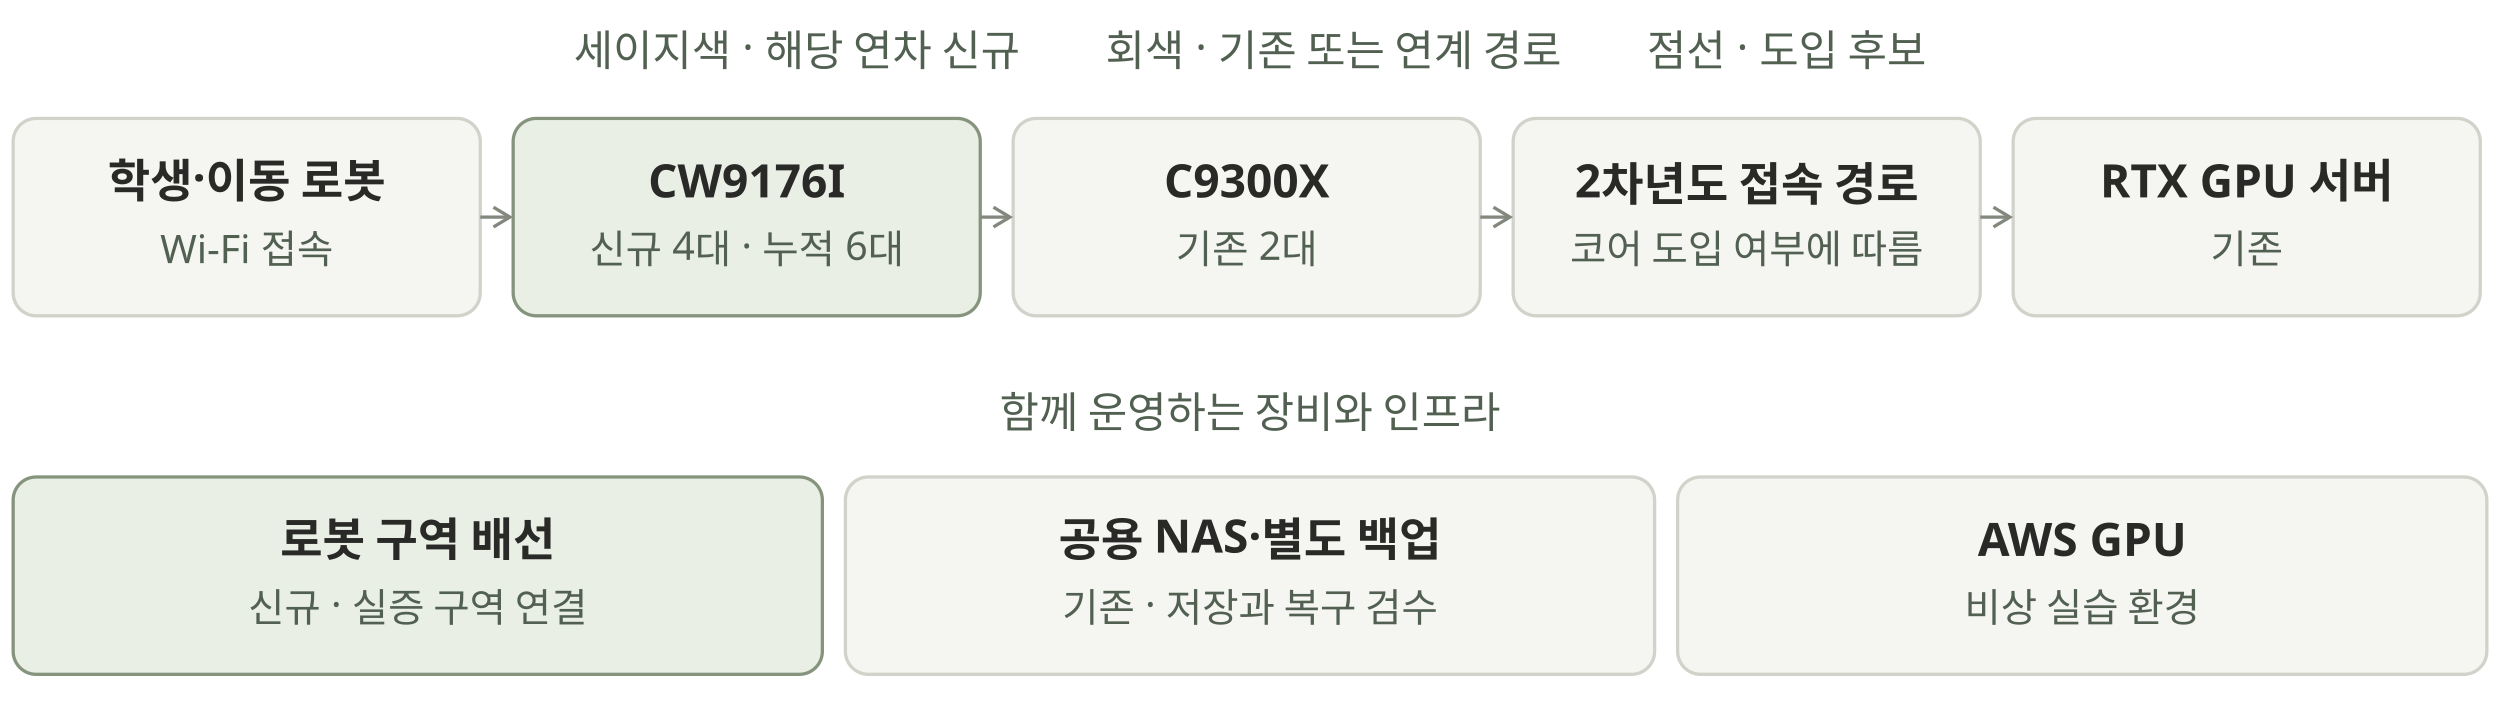
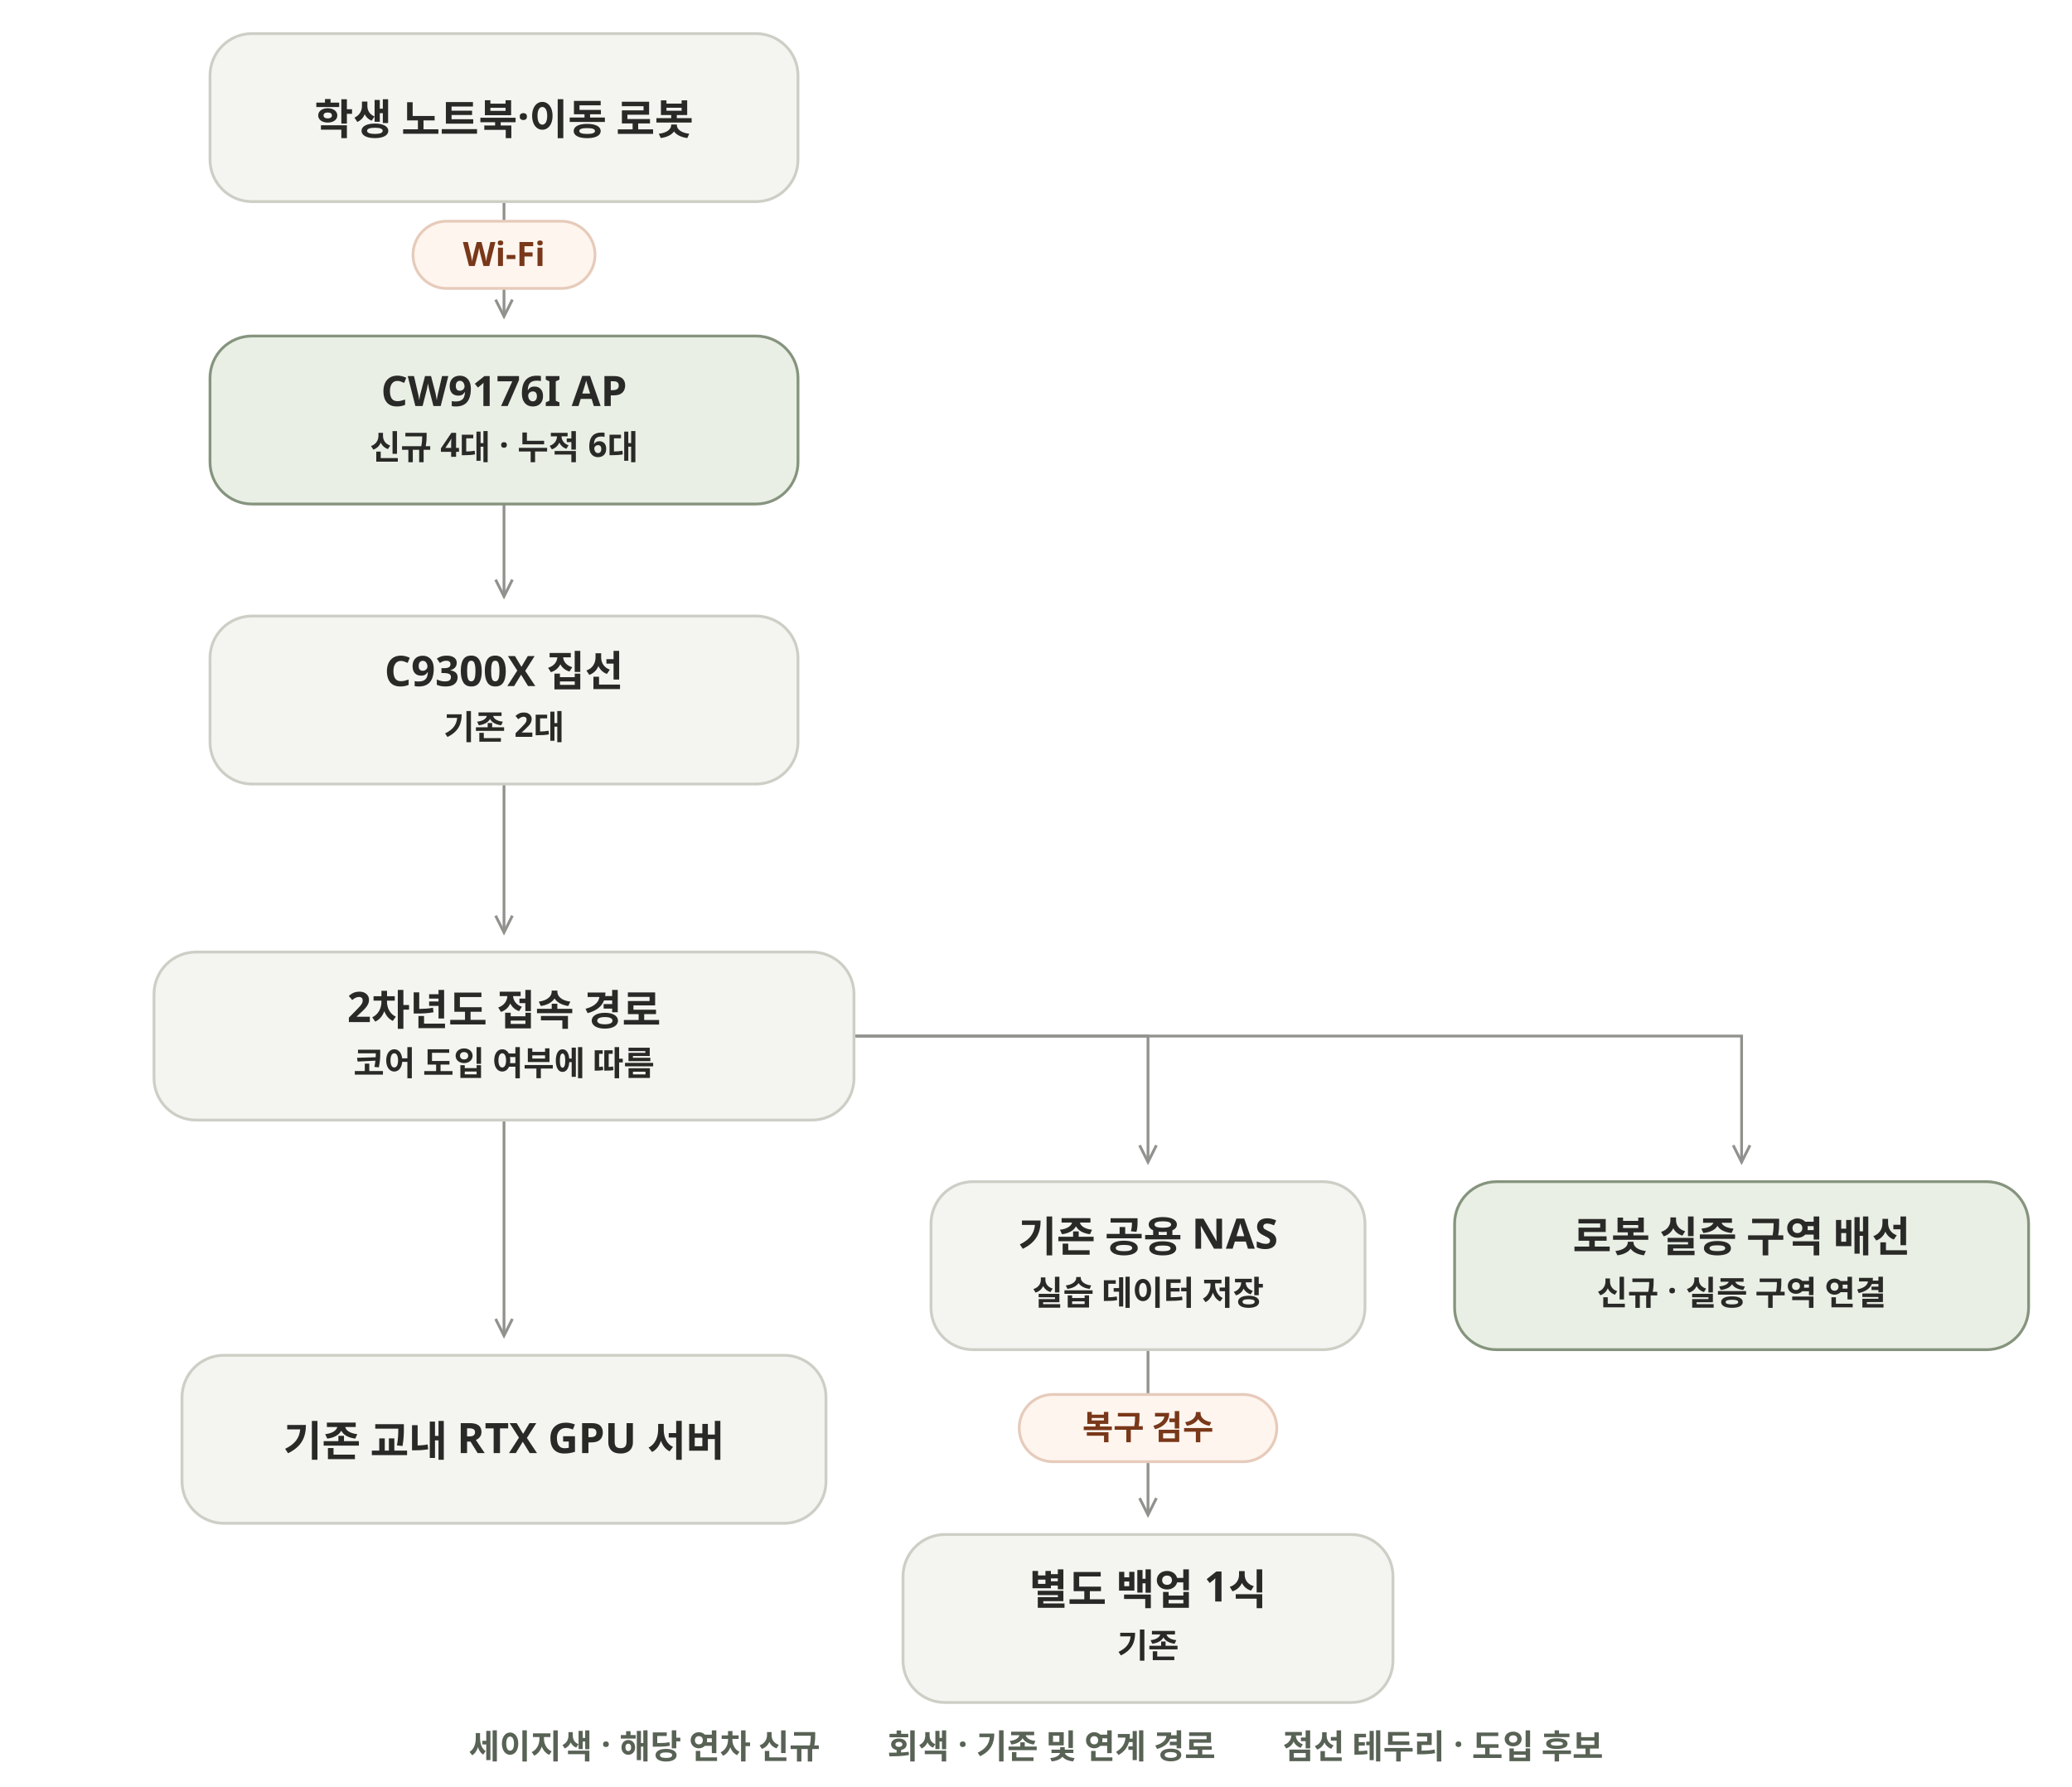
- <svg xmlns="http://www.w3.org/2000/svg" viewBox="0 0 760 215" role="img" aria-label="3차년도 GPU 서버 접속 경로">
+ <svg xmlns="http://www.w3.org/2000/svg" viewBox="0 0 740 638" role="img" aria-label="3차년도 GPU 접속 구성도">
  <defs>
-     <marker id="arrow" markerWidth="8" markerHeight="8" refX="6" refY="4" orient="auto">
-       <path d="M1 1L6 4L1 7" fill="none" stroke="#82887d" />
+     <marker id="arrow" markerWidth="8" markerHeight="8" refX="7" refY="4" orient="auto">
+       <path d="M1 1L7 4L1 7" fill="none" stroke="#91928d" />
    </marker>
  </defs>
-   <g text-anchor="middle" font-family="system-ui, Apple SD Gothic Neo, sans-serif" font-size="14" fill="#292927">
-     <rect x="4" y="36" width="142" height="60" rx="7" fill="#f5f5f2" stroke="#d1d2ca" />
-     <text x="75" y="60" font-weight="650">학생·이동 로봇</text>
-     <text x="75" y="80" font-size="12" fill="#526052">Wi-Fi 접속</text>
-     <rect x="156" y="36" width="142" height="60" rx="7" fill="#e9efe5" stroke="#86947e" />
-     <text x="227" y="60" font-weight="650">CW9176I</text>
-     <text x="227" y="80" font-size="12" fill="#526052">신규 4대 · 누적 6대</text>
-     <rect x="308" y="36" width="142" height="60" rx="7" fill="#f5f5f2" stroke="#d1d2ca" />
-     <text x="379" y="60" font-weight="650">C9300X</text>
-     <text x="379" y="80" font-size="12" fill="#526052">기존 2대</text>
-     <rect x="460" y="36" width="142" height="60" rx="7" fill="#f5f5f2" stroke="#d1d2ca" />
-     <text x="531" y="60" font-weight="650">2차년도 접속 경로</text>
-     <text x="531" y="80" font-size="12" fill="#526052">코어 도입 여부에 따름</text>
-     <rect x="612" y="36" width="142" height="60" rx="7" fill="#f5f5f2" stroke="#d1d2ca" />
-     <text x="683" y="60" font-weight="650">RTX GPU 서버</text>
-     <text x="683" y="80" font-size="12" fill="#526052">기존</text>
-     <path d="M146 66h9" stroke="#82887d" marker-end="url(#arrow)" />
-     <path d="M298 66h9" stroke="#82887d" marker-end="url(#arrow)" />
-     <path d="M450 66h9" stroke="#82887d" marker-end="url(#arrow)" />
-     <path d="M602 66h9" stroke="#82887d" marker-end="url(#arrow)" />
-     <text x="380" y="20" font-size="13" fill="#526052">세이지색 · 해당 연차 신규　　회색 · 기존 또는 연계 경로　　점선 · 도입 후보</text>
-     <text x="380" y="130" font-size="13" fill="#526052">함께 운영하는 장비와 인프라</text>
-     <rect x="4" y="145" width="246" height="60" rx="7" fill="#e9efe5" stroke="#86947e" />
-     <text x="127" y="169" font-weight="650">로봇 구역 배선</text>
-     <text x="127" y="189" font-size="12" fill="#526052">신규 · 실증 구역 연결</text>
-     <rect x="257" y="145" width="246" height="60" rx="7" fill="#f5f5f2" stroke="#d1d2ca" />
-     <text x="380" y="169" font-weight="650">공용 NAS·별도 백업</text>
-     <text x="380" y="189" font-size="12" fill="#526052">기존 · 저장과 복구 검수</text>
-     <rect x="510" y="145" width="246" height="60" rx="7" fill="#f5f5f2" stroke="#d1d2ca" />
-     <text x="633" y="169" font-weight="650">AWS GPU</text>
-     <text x="633" y="189" font-size="12" fill="#526052">비상 실습 환경</text>
+   <g font-family="system-ui, Apple SD Gothic Neo, sans-serif" font-size="15" font-weight="600" text-anchor="middle" fill="#292927">
+     <path d="M180 72V113" fill="none" stroke="#91928d" marker-end="url(#arrow)" />
+     <path d="M180 180V213" fill="none" stroke="#91928d" marker-end="url(#arrow)" />
+     <path d="M180 280V333" fill="none" stroke="#91928d" marker-end="url(#arrow)" />
+     <path d="M180 400V477" fill="none" stroke="#91928d" marker-end="url(#arrow)" />
+     <path d="M305 370H410V415" fill="none" stroke="#91928d" marker-end="url(#arrow)" />
+     <path d="M410 482V541" fill="none" stroke="#91928d" marker-end="url(#arrow)" />
+     <path d="M305 370H622V415" fill="none" stroke="#91928d" marker-end="url(#arrow)" />
+     <rect x="75" y="12" width="210" height="60" rx="15" fill="#f4f4f0" stroke="#cdcec5" />
+     <text x="180" y="48">학생 노트북·이동 로봇</text>
+     <rect x="75" y="120" width="210" height="60" rx="15" fill="#e9efe5" stroke="#86947e" />
+     <text x="180" y="145">CW9176I AP</text>
+     <text x="180" y="164" font-size="12">신규 4대 · 누적 6대</text>
+     <rect x="75" y="220" width="210" height="60" rx="15" fill="#f4f4f0" stroke="#cdcec5" />
+     <text x="180" y="245">C9300X 집선</text>
+     <text x="180" y="264" font-size="12">기존 2대</text>
+     <rect x="55" y="340" width="250" height="60" rx="15" fill="#f4f4f0" stroke="#cdcec5" />
+     <text x="180" y="365">2차년도 접속 경로</text>
+     <text x="180" y="384" font-size="12">코어 도입 여부에 따름</text>
+     <rect x="65" y="484" width="230" height="60" rx="15" fill="#f4f4f0" stroke="#cdcec5" />
+     <text x="180" y="520">기존 교내 RTX GPU 서버</text>
+     <rect x="332.5" y="422" width="155" height="60" rx="15" fill="#f4f4f0" stroke="#cdcec5" />
+     <text x="410" y="447">기존 공용 NAS</text>
+     <text x="410" y="466" font-size="12">실습 데이터 저장</text>
+     <rect x="322.5" y="548" width="175" height="60" rx="15" fill="#f4f4f0" stroke="#cdcec5" />
+     <text x="410" y="573">별도 백업 1식</text>
+     <text x="410" y="592" font-size="12">기존</text>
+     <rect x="519.5" y="422" width="205" height="60" rx="15" fill="#e9efe5" stroke="#86947e" />
+     <text x="622" y="447">로봇 실증 구역 배선</text>
+     <text x="622" y="466" font-size="12">신규 · 실증 구역 연결</text>
+     <rect x="147.5" y="79" width="65" height="24" rx="12" fill="#fff5ef" stroke="#e6cbbb" />
+     <text x="180" y="95" fill="#793819" font-size="12">Wi-Fi</text>
+     <rect x="364" y="498" width="92" height="24" rx="12" fill="#fff5ef" stroke="#e6cbbb" />
+     <text x="410" y="514" fill="#793819" font-size="12">복구 검수</text>
+     <text x="370" y="628" font-size="12" fill="#586255">세이지색 · 해당 연차 신규　　회색 · 기존 및 연계 경로　　점선 테두리 · 도입 후보</text>
  </g>
</svg>
